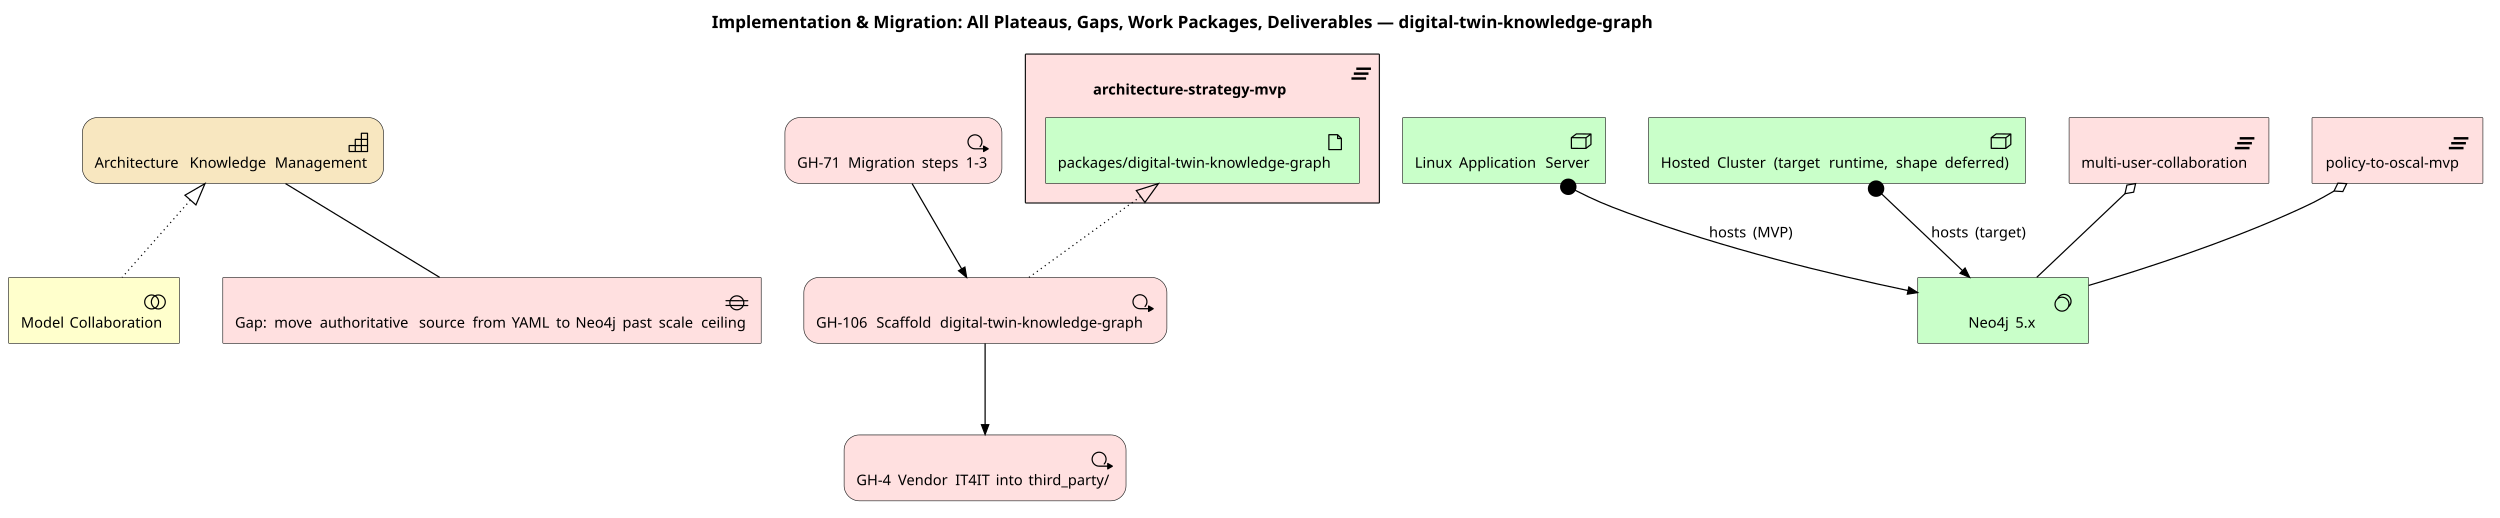
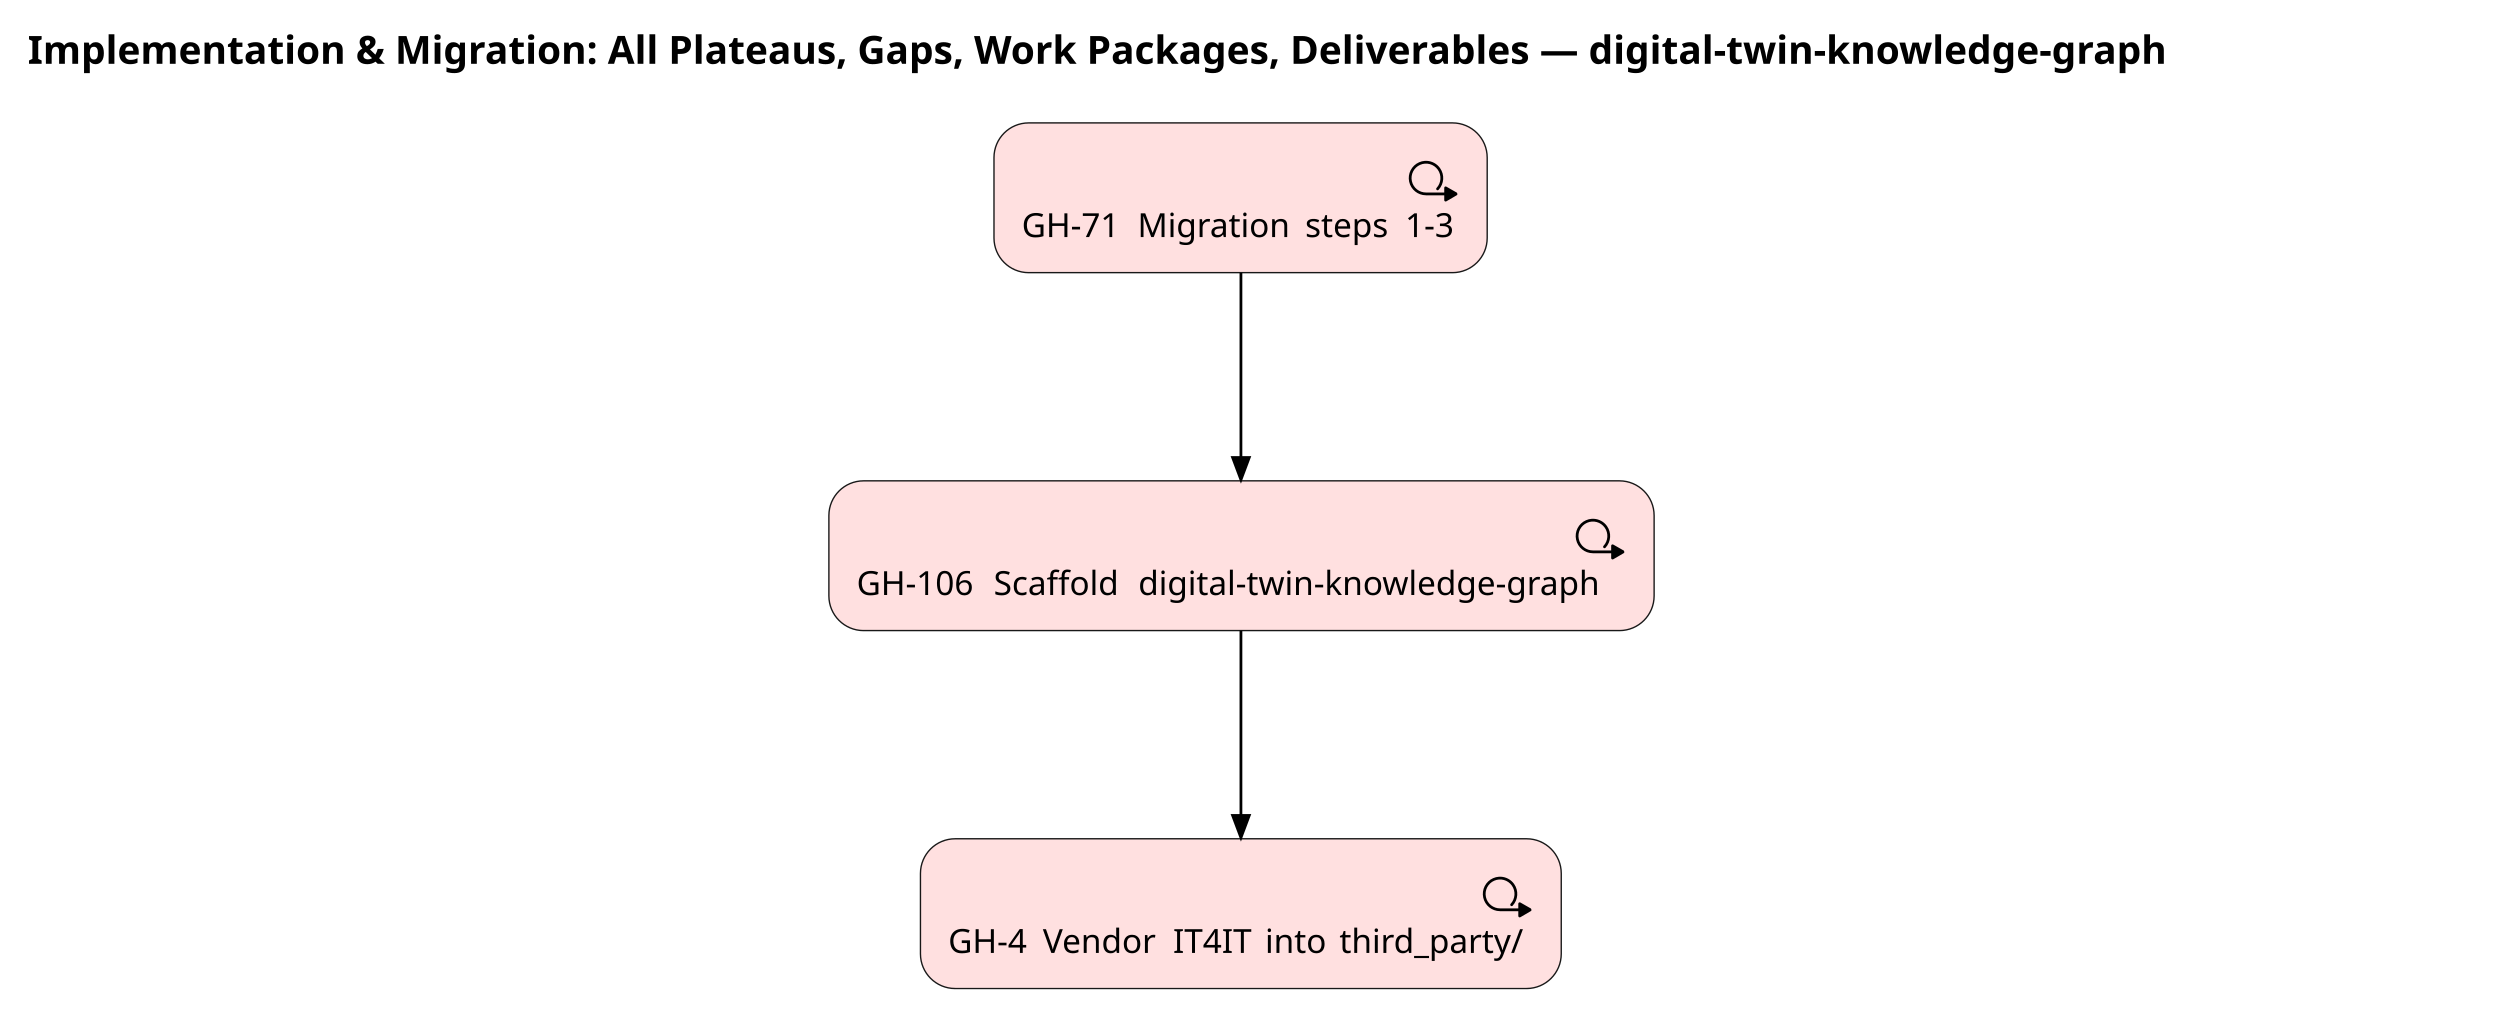
- <svg xmlns="http://www.w3.org/2000/svg" version="1.1" data-diagram-type="DESCRIPTION" style="width:2048px;height:424px;background:#FFFFFF;" width="2048px" height="424px" viewBox="0 0 2048 424" zoomAndPan="magnify" preserveAspectRatio="none" contentStyleType="text/css">
+ <svg xmlns="http://www.w3.org/2000/svg" version="1.1" data-diagram-type="DESCRIPTION" style="width:901px;height:370px;background:#FFFFFF;" width="901px" height="370px" viewBox="0 0 901 370" zoomAndPan="magnify" preserveAspectRatio="none" contentStyleType="text/css">
  <defs />
  <g font-family="sans-serif" lengthAdjust="spacing">
    <g class="title" data-source-line="3">
-       <text x="583.062" y="22.995" fill="#000" font-size="14" textLength="874.877" font-weight="700">Implementation &amp; Migration: All Plateaus, Gaps, Work Packages, Deliverables — digital-twin-knowledge-graph</text>
+       <text x="10" y="22.995" fill="#000" font-size="14" textLength="874.877" font-weight="700">Implementation &amp; Migration: All Plateaus, Gaps, Work Packages, Deliverables — digital-twin-knowledge-graph</text>
    </g>
-     <g class="cluster" data-qualified-name="e_id726fa9a2d0835f" id="ent0010" data-source-line="320">
-       <rect x="840" y="44.297" width="290" height="122" fill="#FFE0E0" style="stroke:#181818;stroke-width:1;" rx="0.5" ry="0.5" />
-       <path d="M1111.073,55.297 L1111.073,57.297 L1123.092,57.297 L1123.092,55.297 M1109.038,59.318 L1109.038,61.318 L1121.058,61.318 L1121.058,59.318 M1107.096,63.318 L1107.096,65.319 L1119.117,65.319 L1119.117,63.318" fill="#000" />
-       <text x="895.416" y="77.436" fill="#000" font-size="12" textLength="179.168" font-weight="700" font-family="Verdana">architecture-strategy-mvp</text>
+     <g class="entity" data-qualified-name="e_idf0b1b54884f45d" id="ent0001" data-source-line="311">
+       <rect x="358.232" y="44.297" width="177.752" height="53.969" fill="#FFE0E0" style="stroke:#181818;stroke-width:0.5;" rx="12.5" ry="12.5" />
+       <path d="M514.291,57.977 C514.03,57.961 513.766,57.962 513.503,57.98 C512.8,58.028 512.097,58.197 511.423,58.494 C508.728,59.681 507.237,62.606 507.858,65.485 C508.472,68.329 510.984,70.364 513.885,70.384 A0.5,0.5 0 0 0 513.927,70.386 L520.505,70.386 L520.505,72.13 A0.5,0.5 0 0 0 521.259,72.56 L525.095,70.318 A0.5,0.5 0 0 0 525.157,70.166 A0.5,0.5 0 0 0 525.276,70.133 A0.5,0.5 0 0 0 525.233,69.978 A0.5,0.5 0 0 0 525.132,69.607 A0.5,0.5 0 0 0 525.089,69.451 L521.253,67.263 A0.5,0.5 0 0 0 520.505,67.697 L520.505,69.386 L514.03,69.386 A0.5,0.5 0 0 0 513.98,69.384 C511.503,69.409 509.357,67.696 508.835,65.275 C508.312,62.854 509.561,60.407 511.827,59.408 C514.093,58.409 516.741,59.141 518.175,61.16 C519.609,63.179 519.427,65.919 517.737,67.73 A0.5,0.5 0 0 0 517.761,68.437 A0.5,0.5 0 0 0 518.468,68.412 C520.477,66.258 520.697,62.981 518.991,60.58 C517.872,59.004 516.123,58.086 514.291,57.977" fill="#000" />
+       <text x="368.232" y="85.436" fill="#000" font-size="12" textLength="37.922" font-family="Verdana">GH-71</text>
+       <text x="406.154" y="85.436" fill="#000" font-size="12" font-family="Verdana"> </text>
+       <text x="409.969" y="85.436" fill="#000" font-size="12" textLength="56.578" font-family="Verdana">Migration</text>
+       <text x="466.547" y="85.436" fill="#000" font-size="12" font-family="Verdana"> </text>
+       <text x="470.361" y="85.436" fill="#000" font-size="12" textLength="32.209" font-family="Verdana">steps</text>
+       <text x="502.57" y="85.436" fill="#000" font-size="12" font-family="Verdana"> </text>
+       <text x="506.385" y="85.436" fill="#000" font-size="12" textLength="19.6" font-family="Verdana">1-3</text>
    </g>
-     <g class="entity" data-qualified-name="e_id726fa9a2d0835f.e_id69891242354858" id="ent0011" data-source-line="247">
-       <rect x="856.5" y="96.297" width="257.082" height="53.969" fill="#C9FFC9" style="stroke:#181818;stroke-width:0.5;" rx="0.5" ry="0.5" />
-       <path d="M1088.612,109.847 A0.5,0.5 0 0 0 1088.112,110.347 L1088.112,122.556 A0.5,0.5 0 0 0 1088.612,123.056 L1098.86,123.056 A0.5,0.5 0 0 0 1099.36,122.556 L1099.36,113.429 A0.5,0.5 0 0 0 1099.213,113.076 L1096.134,109.994 A0.5,0.5 0 0 0 1096.006,109.968 A0.5,0.5 0 0 0 1095.713,109.847 M1089.112,110.847 L1095.28,110.847 L1095.28,113.496 A0.5,0.5 0 0 0 1095.78,113.995 L1098.36,113.995 L1098.36,122.056 L1089.112,122.056 M1096.28,111.62 L1097.653,112.996 L1096.28,112.996" fill="#000" />
-       <text x="866.5" y="137.436" fill="#000" font-size="12" textLength="237.082" font-family="Verdana">packages/digital-twin-knowledge-graph</text>
+     <g class="entity" data-qualified-name="e_id07f2b195f01056" id="ent0002" data-source-line="311">
+       <rect x="298.732" y="173.297" width="297.412" height="53.969" fill="#FFE0E0" style="stroke:#181818;stroke-width:0.5;" rx="12.5" ry="12.5" />
+       <path d="M574.452,186.977 C574.19,186.961 573.926,186.962 573.663,186.98 C572.96,187.028 572.257,187.197 571.583,187.494 C568.888,188.681 567.397,191.606 568.018,194.485 C568.632,197.329 571.145,199.364 574.045,199.384 A0.5,0.5 0 0 0 574.087,199.386 L580.665,199.386 L580.665,201.13 A0.5,0.5 0 0 0 581.419,201.56 L585.255,199.318 A0.5,0.5 0 0 0 585.318,199.166 A0.5,0.5 0 0 0 585.436,199.133 A0.5,0.5 0 0 0 585.393,198.978 A0.5,0.5 0 0 0 585.292,198.607 A0.5,0.5 0 0 0 585.249,198.451 L581.413,196.263 A0.5,0.5 0 0 0 580.665,196.697 L580.665,198.386 L574.19,198.386 A0.5,0.5 0 0 0 574.14,198.384 C571.664,198.409 569.518,196.696 568.995,194.275 C568.472,191.854 569.721,189.407 571.987,188.408 C574.253,187.409 576.901,188.141 578.335,190.16 C579.769,192.179 579.587,194.919 577.897,196.73 A0.5,0.5 0 0 0 577.921,197.437 A0.5,0.5 0 0 0 578.628,197.412 C580.637,195.258 580.857,191.981 579.151,189.58 C578.032,188.004 576.283,187.086 574.451,186.977" fill="#000" />
+       <text x="308.732" y="214.436" fill="#000" font-size="12" textLength="45.557" font-family="Verdana">GH-106</text>
+       <text x="354.289" y="214.436" fill="#000" font-size="12" font-family="Verdana"> </text>
+       <text x="358.104" y="214.436" fill="#000" font-size="12" textLength="48.311" font-family="Verdana">Scaffold</text>
+       <text x="406.414" y="214.436" fill="#000" font-size="12" font-family="Verdana"> </text>
+       <text x="410.229" y="214.436" fill="#000" font-size="12" textLength="175.916" font-family="Verdana">digital-twin-knowledge-graph</text>
    </g>
-     <g class="entity" data-qualified-name="e_id18ec07397a9d5f" id="ent0001" data-source-line="92">
-       <rect x="67.5" y="96.297" width="246.635" height="53.969" fill="#F8E7C0" style="stroke:#181818;stroke-width:0.5;" rx="12.5" ry="12.5" />
-       <path d="M296.052,108.661 A0.5,0.5 0 0 0 295.548,109.161 L295.548,113.686 L291.046,113.665 A0.5,0.5 0 0 0 290.544,114.165 L290.544,118.718 L286.017,118.718 A0.5,0.5 0 0 0 285.516,119.221 L285.563,124.157 A0.5,0.5 0 0 0 286.064,124.651 L301.078,124.651 A0.5,0.5 0 0 0 301.578,124.151 L301.554,109.184 A0.5,0.5 0 0 0 301.056,108.684 M296.548,109.663 L300.554,109.683 L300.56,113.71 L296.548,113.69 M291.544,114.667 L295.548,114.686 L295.548,118.718 L291.544,118.718 M296.548,114.69 L300.554,114.71 L300.554,118.718 L296.548,118.718 M286.521,119.718 L290.544,119.718 L290.544,123.651 L286.56,123.651 M291.544,119.718 L295.548,119.718 L295.548,123.627 L291.544,123.627 M296.548,119.718 L300.57,119.718 L300.577,123.651 L296.548,123.651" fill="#000" />
-       <text x="77.5" y="137.436" fill="#000" font-size="12" textLength="73.992" font-family="Verdana">Architecture</text>
-       <text x="151.492" y="137.436" fill="#000" font-size="12" font-family="Verdana"> </text>
-       <text x="155.307" y="137.436" fill="#000" font-size="12" textLength="65.965" font-family="Verdana">Knowledge</text>
-       <text x="221.271" y="137.436" fill="#000" font-size="12" font-family="Verdana"> </text>
-       <text x="225.086" y="137.436" fill="#000" font-size="12" textLength="79.049" font-family="Verdana">Management</text>
+     <g class="entity" data-qualified-name="e_idf3a2f1b37db655" id="ent0003" data-source-line="311">
+       <rect x="331.732" y="302.297" width="230.943" height="53.969" fill="#FFE0E0" style="stroke:#181818;stroke-width:0.5;" rx="12.5" ry="12.5" />
+       <path d="M540.983,315.977 C540.721,315.961 540.458,315.962 540.194,315.98 C539.492,316.028 538.788,316.197 538.114,316.494 C535.419,317.681 533.928,320.606 534.55,323.485 C535.164,326.329 537.676,328.364 540.576,328.384 A0.5,0.5 0 0 0 540.618,328.386 L547.196,328.386 L547.196,330.13 A0.5,0.5 0 0 0 547.95,330.56 L551.786,328.318 A0.5,0.5 0 0 0 551.849,328.166 A0.5,0.5 0 0 0 551.968,328.133 A0.5,0.5 0 0 0 551.925,327.978 A0.5,0.5 0 0 0 551.823,327.607 A0.5,0.5 0 0 0 551.78,327.451 L547.944,325.263 A0.5,0.5 0 0 0 547.196,325.697 L547.196,327.386 L540.721,327.386 A0.5,0.5 0 0 0 540.671,327.384 C538.195,327.409 536.049,325.696 535.526,323.275 C535.004,320.854 536.252,318.407 538.518,317.408 C540.784,316.409 543.432,317.141 544.866,319.16 C546.3,321.179 546.118,323.919 544.429,325.73 A0.5,0.5 0 0 0 544.452,326.437 A0.5,0.5 0 0 0 545.159,326.412 C547.168,324.258 547.388,320.981 545.683,318.58 C544.564,317.004 542.814,316.086 540.983,315.977" fill="#000" />
+       <text x="341.732" y="343.436" fill="#000" font-size="12" textLength="30.287" font-family="Verdana">GH-4</text>
+       <text x="372.02" y="343.436" fill="#000" font-size="12" font-family="Verdana"> </text>
+       <text x="375.834" y="343.436" fill="#000" font-size="12" textLength="43.09" font-family="Verdana">Vendor</text>
+       <text x="418.924" y="343.436" fill="#000" font-size="12" font-family="Verdana"> </text>
+       <text x="422.738" y="343.436" fill="#000" font-size="12" textLength="29.373" font-family="Verdana">IT4IT</text>
+       <text x="452.111" y="343.436" fill="#000" font-size="12" font-family="Verdana"> </text>
+       <text x="455.926" y="343.436" fill="#000" font-size="12" textLength="22.986" font-family="Verdana">into</text>
+       <text x="478.912" y="343.436" fill="#000" font-size="12" font-family="Verdana"> </text>
+       <text x="482.727" y="343.436" fill="#000" font-size="12" textLength="69.949" font-family="Verdana">third_party/</text>
    </g>
-     <g class="entity" data-qualified-name="e_id2aa180bf48e258" id="ent0002" data-source-line="121">
-       <rect x="7" y="227.297" width="140" height="53.969" fill="#FFC" style="stroke:#181818;stroke-width:0.5;" rx="0.5" ry="0.5" />
-       <path d="M124.191,241.157 A0.5,0.5 0 0 0 124.17,241.167 A0.5,0.5 0 0 0 124.15,241.159 C120.731,241.206 117.985,244.023 118.025,247.442 C118.066,250.862 120.879,253.612 124.298,253.577 C125.254,253.567 126.158,253.341 126.964,252.945 C127.807,253.359 128.755,253.588 129.756,253.577 C133.175,253.542 135.93,250.735 135.9,247.315 C135.871,243.896 133.068,241.134 129.648,241.157 A0.5,0.5 0 0 0 129.635,241.171 A0.5,0.5 0 0 0 129.607,241.159 C128.659,241.172 127.763,241.398 126.963,241.791 C126.127,241.379 125.185,241.15 124.191,241.157 M129.633,242.148 A0.5,0.5 0 0 0 129.656,242.158 C132.536,242.138 134.876,244.444 134.9,247.324 C134.925,250.203 132.624,252.548 129.744,252.578 C129.135,252.584 128.549,252.486 128.004,252.3 C129.5,251.153 130.46,249.342 130.443,247.315 C130.426,245.328 129.472,243.563 128.004,242.437 C128.511,242.264 129.055,242.167 129.621,242.16 A0.5,0.5 0 0 0 129.632,242.148 M124.183,242.152 A0.5,0.5 0 0 0 124.199,242.158 C124.803,242.154 125.384,242.252 125.924,242.436 C124.42,243.587 123.458,245.408 123.482,247.442 C123.506,249.423 124.459,251.179 125.922,252.299 C125.409,252.474 124.86,252.572 124.287,252.578 C121.407,252.607 119.06,250.31 119.025,247.431 C118.991,244.551 121.285,242.199 124.164,242.16 A0.5,0.5 0 0 0 124.183,242.152 M126.964,242.926 C128.44,243.834 129.427,245.459 129.443,247.324 C129.459,249.221 128.465,250.886 126.962,251.81 C125.491,250.906 124.505,249.29 124.482,247.431 C124.46,245.527 125.455,243.853 126.964,242.926" fill="#000" />
-       <text x="17.091" y="268.436" fill="#000" font-size="12" textLength="36.029" font-family="Verdana">Model</text>
-       <text x="53.12" y="268.436" fill="#000" font-size="12" font-family="Verdana"> </text>
-       <text x="56.935" y="268.436" fill="#000" font-size="12" textLength="79.975" font-family="Verdana">Collaboration</text>
+     <g class="link" data-entity-1="ent0001" data-entity-2="ent0002" id="lnk4" data-source-line="349" data-link-type="dependency">
+       <path d="M447.232,98.307 C447.232,120.077 447.232,143.007 447.232,164.887" style="stroke:#000;stroke-width:1;" fill="none" id="e_idf0b1b54884f45d-to-e_id07f2b195f01056" />
+       <polygon points="447.232,172.887,450.232,164.887,444.232,164.887,447.232,172.887" fill="#000" style="stroke:#000;stroke-width:1;stroke-linejoin:miter;stroke-miterlimit:10;" />
+       <text x="448.232" y="140.436" fill="#000" font-size="12" font-family="Verdana"> </text>
    </g>
-     <g class="entity" data-qualified-name="e_idf0b1b54884f45d" id="ent0003" data-source-line="311">
-       <rect x="643" y="96.297" width="177.752" height="53.969" fill="#FFE0E0" style="stroke:#181818;stroke-width:0.5;" rx="12.5" ry="12.5" />
-       <path d="M799.059,109.977 C798.797,109.961 798.534,109.962 798.27,109.98 C797.568,110.028 796.864,110.197 796.19,110.494 C793.495,111.681 792.004,114.606 792.626,117.485 C793.24,120.329 795.752,122.364 798.652,122.384 A0.5,0.5 0 0 0 798.694,122.386 L805.273,122.386 L805.273,124.13 A0.5,0.5 0 0 0 806.026,124.56 L809.862,122.318 A0.5,0.5 0 0 0 809.925,122.166 A0.5,0.5 0 0 0 810.044,122.133 A0.5,0.5 0 0 0 810.001,121.978 A0.5,0.5 0 0 0 809.9,121.607 A0.5,0.5 0 0 0 809.856,121.451 L806.02,119.263 A0.5,0.5 0 0 0 805.273,119.697 L805.273,121.386 L798.797,121.386 A0.5,0.5 0 0 0 798.747,121.384 C796.271,121.409 794.125,119.696 793.602,117.275 C793.08,114.854 794.328,112.407 796.595,111.408 C798.861,110.409 801.508,111.141 802.942,113.16 C804.376,115.179 804.194,117.919 802.505,119.73 A0.5,0.5 0 0 0 802.528,120.437 A0.5,0.5 0 0 0 803.235,120.412 C805.245,118.258 805.464,114.981 803.759,112.58 C802.64,111.004 800.891,110.086 799.059,109.977" fill="#000" />
-       <text x="653" y="137.436" fill="#000" font-size="12" textLength="37.922" font-family="Verdana">GH-71</text>
-       <text x="690.922" y="137.436" fill="#000" font-size="12" font-family="Verdana"> </text>
-       <text x="694.736" y="137.436" fill="#000" font-size="12" textLength="56.578" font-family="Verdana">Migration</text>
-       <text x="751.314" y="137.436" fill="#000" font-size="12" font-family="Verdana"> </text>
-       <text x="755.129" y="137.436" fill="#000" font-size="12" textLength="32.209" font-family="Verdana">steps</text>
-       <text x="787.338" y="137.436" fill="#000" font-size="12" font-family="Verdana"> </text>
-       <text x="791.152" y="137.436" fill="#000" font-size="12" textLength="19.6" font-family="Verdana">1-3</text>
-     </g>
-     <g class="entity" data-qualified-name="e_id07f2b195f01056" id="ent0004" data-source-line="311">
-       <rect x="658.5" y="227.297" width="297.412" height="53.969" fill="#FFE0E0" style="stroke:#181818;stroke-width:0.5;" rx="12.5" ry="12.5" />
-       <path d="M934.219,240.977 C933.957,240.961 933.694,240.962 933.431,240.98 C932.728,241.028 932.024,241.197 931.351,241.494 C928.655,242.681 927.164,245.606 927.786,248.485 C928.4,251.329 930.912,253.364 933.812,253.384 A0.5,0.5 0 0 0 933.854,253.386 L940.433,253.386 L940.433,255.13 A0.5,0.5 0 0 0 941.187,255.56 L945.023,253.318 A0.5,0.5 0 0 0 945.085,253.166 A0.5,0.5 0 0 0 945.204,253.133 A0.5,0.5 0 0 0 945.161,252.978 A0.5,0.5 0 0 0 945.06,252.607 A0.5,0.5 0 0 0 945.016,252.451 L941.18,250.263 A0.5,0.5 0 0 0 940.433,250.697 L940.433,252.386 L933.958,252.386 A0.5,0.5 0 0 0 933.907,252.384 C931.431,252.409 929.285,250.696 928.763,248.275 C928.24,245.854 929.488,243.407 931.755,242.408 C934.021,241.409 936.669,242.141 938.103,244.16 C939.537,246.179 939.354,248.919 937.665,250.73 A0.5,0.5 0 0 0 937.689,251.437 A0.5,0.5 0 0 0 938.396,251.412 C940.405,249.258 940.624,245.981 938.919,243.58 C937.8,242.004 936.051,241.086 934.219,240.977" fill="#000" />
-       <text x="668.5" y="268.436" fill="#000" font-size="12" textLength="45.557" font-family="Verdana">GH-106</text>
-       <text x="714.057" y="268.436" fill="#000" font-size="12" font-family="Verdana"> </text>
-       <text x="717.871" y="268.436" fill="#000" font-size="12" textLength="48.311" font-family="Verdana">Scaffold</text>
-       <text x="766.182" y="268.436" fill="#000" font-size="12" font-family="Verdana"> </text>
-       <text x="769.996" y="268.436" fill="#000" font-size="12" textLength="175.916" font-family="Verdana">digital-twin-knowledge-graph</text>
-     </g>
-     <g class="entity" data-qualified-name="e_idf3a2f1b37db655" id="ent0005" data-source-line="311">
-       <rect x="691.5" y="356.297" width="230.943" height="53.969" fill="#FFE0E0" style="stroke:#181818;stroke-width:0.5;" rx="12.5" ry="12.5" />
-       <path d="M900.75,369.977 C900.489,369.961 900.225,369.962 899.962,369.98 C899.259,370.028 898.556,370.197 897.882,370.494 C895.187,371.681 893.696,374.606 894.317,377.485 C894.931,380.329 897.443,382.364 900.344,382.384 A0.5,0.5 0 0 0 900.386,382.386 L906.964,382.386 L906.964,384.13 A0.5,0.5 0 0 0 907.718,384.56 L911.554,382.318 A0.5,0.5 0 0 0 911.616,382.166 A0.5,0.5 0 0 0 911.735,382.133 A0.5,0.5 0 0 0 911.692,381.978 A0.5,0.5 0 0 0 911.591,381.607 A0.5,0.5 0 0 0 911.548,381.451 L907.712,379.263 A0.5,0.5 0 0 0 906.964,379.697 L906.964,381.386 L900.489,381.386 A0.5,0.5 0 0 0 900.439,381.384 C897.962,381.409 895.816,379.696 895.294,377.275 C894.771,374.854 896.02,372.407 898.286,371.408 C900.552,370.409 903.2,371.141 904.634,373.16 C906.068,375.179 905.886,377.919 904.196,379.73 A0.5,0.5 0 0 0 904.22,380.437 A0.5,0.5 0 0 0 904.927,380.412 C906.936,378.258 907.156,374.981 905.45,372.58 C904.331,371.004 902.582,370.086 900.75,369.977" fill="#000" />
-       <text x="701.5" y="397.436" fill="#000" font-size="12" textLength="30.287" font-family="Verdana">GH-4</text>
-       <text x="731.787" y="397.436" fill="#000" font-size="12" font-family="Verdana"> </text>
-       <text x="735.602" y="397.436" fill="#000" font-size="12" textLength="43.09" font-family="Verdana">Vendor</text>
-       <text x="778.691" y="397.436" fill="#000" font-size="12" font-family="Verdana"> </text>
-       <text x="782.506" y="397.436" fill="#000" font-size="12" textLength="29.373" font-family="Verdana">IT4IT</text>
-       <text x="811.879" y="397.436" fill="#000" font-size="12" font-family="Verdana"> </text>
-       <text x="815.693" y="397.436" fill="#000" font-size="12" textLength="22.986" font-family="Verdana">into</text>
-       <text x="838.68" y="397.436" fill="#000" font-size="12" font-family="Verdana"> </text>
-       <text x="842.494" y="397.436" fill="#000" font-size="12" textLength="69.949" font-family="Verdana">third_party/</text>
-     </g>
-     <g class="entity" data-qualified-name="e_id87c8b07cea4751" id="ent0006" data-source-line="203">
-       <rect x="1149" y="96.297" width="166.361" height="53.969" fill="#C9FFC9" style="stroke:#181818;stroke-width:0.5;" rx="0.5" ry="0.5" />
-       <path d="M1291.384,109.197 A0.5,0.5 0 0 0 1291.08,109.296 L1286.979,112.371 L1286.964,112.382 L1286.965,112.383 A0.5,0.5 0 0 0 1286.763,112.785 L1286.81,121.533 A0.5,0.5 0 0 0 1287.309,122.029 L1299.236,122.076 A0.5,0.5 0 0 0 1299.672,121.824 L1303.615,118.744 A0.5,0.5 0 0 0 1303.806,118.349 L1303.806,109.789 A0.5,0.5 0 0 0 1303.31,109.288 M1291.545,110.197 L1301.819,110.277 L1299.074,112.329 L1288.757,112.288 M1302.807,110.788 L1302.807,118.105 L1299.738,120.504 L1299.738,113.079 M1287.766,113.284 L1298.738,113.328 L1298.738,121.074 L1287.808,121.031" fill="#000" />
-       <text x="1159" y="137.436" fill="#000" font-size="12" textLength="32.332" font-family="Verdana">Linux</text>
-       <text x="1191.332" y="137.436" fill="#000" font-size="12" font-family="Verdana"> </text>
-       <text x="1195.146" y="137.436" fill="#000" font-size="12" textLength="67.049" font-family="Verdana">Application</text>
-       <text x="1262.195" y="137.436" fill="#000" font-size="12" font-family="Verdana"> </text>
-       <text x="1266.01" y="137.436" fill="#000" font-size="12" textLength="39.352" font-family="Verdana">Server</text>
-     </g>
-     <g class="entity" data-qualified-name="e_id625e631f1f715e" id="ent0007" data-source-line="210">
-       <rect x="1571" y="227.297" width="140" height="53.969" fill="#C9FFC9" style="stroke:#181818;stroke-width:0.5;" rx="0.5" ry="0.5" />
-       <path d="M1690.99,240.647 C1688.465,240.609 1686.171,242.106 1685.184,244.418 C1683.81,245.574 1682.944,247.313 1682.967,249.245 C1683.008,252.664 1685.82,255.416 1689.24,255.381 C1691.772,255.355 1693.94,253.808 1694.882,251.618 A0.5,0.5 0 0 0 1694.894,251.608 C1696.876,249.94 1697.615,247.212 1696.746,244.772 C1695.877,242.332 1693.58,240.686 1690.99,240.647 M1690.975,241.647 C1693.15,241.68 1695.073,243.058 1695.803,245.108 C1696.333,246.597 1696.152,248.209 1695.375,249.517 C1695.382,249.385 1695.386,249.252 1695.384,249.118 C1695.355,245.698 1692.552,242.938 1689.132,242.961 A0.5,0.5 0 0 0 1689.113,242.969 A0.5,0.5 0 0 0 1689.091,242.961 C1688.377,242.971 1687.692,243.102 1687.055,243.334 C1688.041,242.259 1689.456,241.624 1690.974,241.647 M1689.123,243.954 A0.5,0.5 0 0 0 1689.141,243.962 C1692.02,243.942 1694.36,246.248 1694.385,249.128 C1694.409,252.007 1692.108,254.352 1689.228,254.382 C1686.349,254.411 1684.001,252.113 1683.967,249.233 C1683.948,247.645 1684.637,246.217 1685.742,245.249 A0.5,0.5 0 0 0 1686.007,245.031 C1686.866,244.374 1687.938,243.978 1689.105,243.962 A0.5,0.5 0 0 0 1689.123,243.954" fill="#000" />
-       <text x="1612.482" y="268.436" fill="#000" font-size="12" textLength="34.67" font-family="Verdana">Neo4j</text>
-       <text x="1647.152" y="268.436" fill="#000" font-size="12" font-family="Verdana"> </text>
-       <text x="1650.967" y="268.436" fill="#000" font-size="12" textLength="18.551" font-family="Verdana">5.x</text>
-     </g>
-     <g class="entity" data-qualified-name="e_id77a3094245ca50" id="ent0008" data-source-line="203">
-       <rect x="1350.5" y="96.297" width="308.803" height="53.969" fill="#C9FFC9" style="stroke:#181818;stroke-width:0.5;" rx="0.5" ry="0.5" />
-       <path d="M1635.326,109.197 A0.5,0.5 0 0 0 1635.021,109.296 L1630.92,112.371 L1630.906,112.382 L1630.906,112.383 A0.5,0.5 0 0 0 1630.705,112.785 L1630.752,121.533 A0.5,0.5 0 0 0 1631.25,122.029 L1643.177,122.076 A0.5,0.5 0 0 0 1643.613,121.824 L1647.556,118.744 A0.5,0.5 0 0 0 1647.747,118.349 L1647.747,109.789 A0.5,0.5 0 0 0 1647.251,109.288 M1635.486,110.197 L1645.76,110.277 L1643.015,112.329 L1632.698,112.288 M1646.748,110.788 L1646.748,118.105 L1643.679,120.504 L1643.679,113.079 M1631.707,113.284 L1642.679,113.328 L1642.679,121.074 L1631.749,121.031" fill="#000" />
-       <text x="1360.5" y="137.436" fill="#000" font-size="12" textLength="42.322" font-family="Verdana">Hosted</text>
-       <text x="1402.822" y="137.436" fill="#000" font-size="12" font-family="Verdana"> </text>
-       <text x="1406.637" y="137.436" fill="#000" font-size="12" textLength="42.592" font-family="Verdana">Cluster</text>
-       <text x="1449.229" y="137.436" fill="#000" font-size="12" font-family="Verdana"> </text>
-       <text x="1453.043" y="137.436" fill="#000" font-size="12" textLength="41.379" font-family="Verdana">(target</text>
-       <text x="1494.422" y="137.436" fill="#000" font-size="12" font-family="Verdana"> </text>
-       <text x="1498.236" y="137.436" fill="#000" font-size="12" textLength="51.07" font-family="Verdana">runtime,</text>
-       <text x="1549.307" y="137.436" fill="#000" font-size="12" font-family="Verdana"> </text>
-       <text x="1553.121" y="137.436" fill="#000" font-size="12" textLength="36.211" font-family="Verdana">shape</text>
-       <text x="1589.332" y="137.436" fill="#000" font-size="12" font-family="Verdana"> </text>
-       <text x="1593.146" y="137.436" fill="#000" font-size="12" textLength="56.156" font-family="Verdana">deferred)</text>
-     </g>
-     <g class="entity" data-qualified-name="e_id1db7789502785e" id="ent0009" data-source-line="323">
-       <rect x="182.5" y="227.297" width="441.084" height="53.969" fill="#FFE0E0" style="stroke:#181818;stroke-width:0.5;" rx="0.5" ry="0.5" />
-       <path d="M603.562,241.867 A0.5,0.5 0 0 0 603.54,241.877 A0.5,0.5 0 0 0 603.521,241.869 C600.924,241.904 598.715,243.538 597.821,245.82 L594.752,245.812 A0.5,0.5 0 0 0 594.249,246.31 A0.5,0.5 0 0 0 594.75,246.812 L597.524,246.819 C597.435,247.249 597.391,247.695 597.396,248.152 C597.403,248.704 597.481,249.239 597.623,249.748 L594.752,249.74 A0.5,0.5 0 0 0 594.249,250.24 A0.5,0.5 0 0 0 594.75,250.739 L597.999,250.748 C599.01,252.86 601.179,254.312 603.669,254.287 C606.102,254.262 608.2,252.832 609.197,250.778 L612.574,250.787 A0.5,0.5 0 0 0 613.076,250.289 A0.5,0.5 0 0 0 612.576,249.787 L609.579,249.779 C609.738,249.221 609.821,248.632 609.816,248.023 C609.812,247.622 609.771,247.23 609.695,246.851 L612.574,246.859 A0.5,0.5 0 0 0 613.076,246.359 A0.5,0.5 0 0 0 612.576,245.859 L609.403,245.851 C608.501,243.508 606.216,241.849 603.562,241.867 M603.56,242.857 A0.5,0.5 0 0 0 603.57,242.867 C605.667,242.853 607.479,244.072 608.318,245.848 L598.904,245.823 C599.732,244.095 601.485,242.895 603.534,242.867 A0.5,0.5 0 0 0 603.56,242.857 M598.547,246.822 L608.671,246.848 C608.762,247.228 608.812,247.625 608.815,248.033 C608.821,248.644 608.721,249.23 608.534,249.776 L598.668,249.75 C598.498,249.244 598.402,248.702 598.395,248.138 C598.39,247.684 598.443,247.243 598.546,246.822 M599.131,250.751 L608.067,250.775 C607.164,252.266 605.533,253.268 603.658,253.287 C601.734,253.306 600.049,252.288 599.131,250.751" fill="#000" />
-       <text x="192.5" y="268.436" fill="#000" font-size="12" textLength="28.313" font-family="Verdana">Gap:</text>
-       <text x="220.813" y="268.436" fill="#000" font-size="12" font-family="Verdana"> </text>
-       <text x="224.627" y="268.436" fill="#000" font-size="12" textLength="33.516" font-family="Verdana">move</text>
-       <text x="258.143" y="268.436" fill="#000" font-size="12" font-family="Verdana"> </text>
-       <text x="261.957" y="268.436" fill="#000" font-size="12" textLength="77.461" font-family="Verdana">authoritative</text>
-       <text x="339.418" y="268.436" fill="#000" font-size="12" font-family="Verdana"> </text>
-       <text x="343.232" y="268.436" fill="#000" font-size="12" textLength="40.113" font-family="Verdana">source</text>
-       <text x="383.346" y="268.436" fill="#000" font-size="12" font-family="Verdana"> </text>
-       <text x="387.16" y="268.436" fill="#000" font-size="12" textLength="28.189" font-family="Verdana">from</text>
-       <text x="415.35" y="268.436" fill="#000" font-size="12" font-family="Verdana"> </text>
-       <text x="419.164" y="268.436" fill="#000" font-size="12" textLength="32.578" font-family="Verdana">YAML</text>
-       <text x="451.742" y="268.436" fill="#000" font-size="12" font-family="Verdana"> </text>
-       <text x="455.557" y="268.436" fill="#000" font-size="12" textLength="12.047" font-family="Verdana">to</text>
-       <text x="467.604" y="268.436" fill="#000" font-size="12" font-family="Verdana"> </text>
-       <text x="471.418" y="268.436" fill="#000" font-size="12" textLength="34.67" font-family="Verdana">Neo4j</text>
-       <text x="506.088" y="268.436" fill="#000" font-size="12" font-family="Verdana"> </text>
-       <text x="509.902" y="268.436" fill="#000" font-size="12" textLength="25.928" font-family="Verdana">past</text>
-       <text x="535.83" y="268.436" fill="#000" font-size="12" font-family="Verdana"> </text>
-       <text x="539.645" y="268.436" fill="#000" font-size="12" textLength="30.92" font-family="Verdana">scale</text>
-       <text x="570.564" y="268.436" fill="#000" font-size="12" font-family="Verdana"> </text>
-       <text x="574.379" y="268.436" fill="#000" font-size="12" textLength="39.205" font-family="Verdana">ceiling</text>
-     </g>
-     <g class="entity" data-qualified-name="e_id5024d2087dac51" id="ent0012" data-source-line="320">
-       <rect x="1695" y="96.297" width="163.695" height="53.969" fill="#FFE0E0" style="stroke:#181818;stroke-width:0.5;" rx="0.5" ry="0.5" />
-       <path d="M1834.768,112.297 L1834.768,114.297 L1846.787,114.297 L1846.787,112.297 M1832.733,116.318 L1832.733,118.318 L1844.753,118.318 L1844.753,116.318 M1830.791,120.318 L1830.791,122.319 L1842.812,122.319 L1842.812,120.318" fill="#000" />
-       <text x="1705" y="137.436" fill="#000" font-size="12" textLength="143.695" font-family="Verdana">multi-user-collaboration</text>
-     </g>
-     <g class="entity" data-qualified-name="e_idb94c55ad2a0756" id="ent0013" data-source-line="320">
-       <rect x="1894" y="96.297" width="140" height="53.969" fill="#FFE0E0" style="stroke:#181818;stroke-width:0.5;" rx="0.5" ry="0.5" />
-       <path d="M2010.073,112.297 L2010.073,114.297 L2022.092,114.297 L2022.092,112.297 M2008.038,116.318 L2008.038,118.318 L2020.058,118.318 L2020.058,116.318 M2006.096,120.318 L2006.096,122.319 L2018.117,122.319 L2018.117,120.318" fill="#000" />
-       <text x="1905.175" y="137.436" fill="#000" font-size="12" textLength="117.65" font-family="Verdana">policy-to-oscal-mvp</text>
-     </g>
-     <g class="link" data-entity-1="ent0003" data-entity-2="ent0004" id="lnk14" data-source-line="349" data-link-type="dependency">
-       <path d="M747.18,150.407 C760.19,172.787 774.818,197.941 787.828,220.311" style="stroke:#000;stroke-width:1;" fill="none" id="e_idf0b1b54884f45d-to-e_id07f2b195f01056" />
-       <polygon points="791.85,227.227,790.421,218.803,785.235,221.82,791.85,227.227" fill="#000" style="stroke:#000;stroke-width:1;stroke-linejoin:miter;stroke-miterlimit:10;" />
-       <text x="775" y="194.436" fill="#000" font-size="12" font-family="Verdana"> </text>
-     </g>
-     <g class="link" data-entity-1="ent0004" data-entity-2="ent0005" id="lnk15" data-source-line="349" data-link-type="dependency">
-       <path d="M807,281.307 C807,303.077 807,326.007 807,347.887" style="stroke:#000;stroke-width:1;" fill="none" id="e_id07f2b195f01056-to-e_idf3a2f1b37db655" />
-       <polygon points="807,355.887,810,347.887,804,347.887,807,355.887" fill="#000" style="stroke:#000;stroke-width:1;stroke-linejoin:miter;stroke-miterlimit:10;" />
-       <text x="808" y="323.436" fill="#000" font-size="12" font-family="Verdana"> </text>
-     </g>
-     <g class="link" data-entity-1="ent0011" data-entity-2="ent0004" id="lnk17" data-source-line="349" data-link-type="extension">
-       <path d="M934.405,160.97 C903.525,183.35 873.83,204.857 842.97,227.227" style="stroke:#000;stroke-width:1;stroke-dasharray:1,3;" fill="none" id="e_id69891242354858-backto-e_id07f2b195f01056" />
-       <polygon points="948.98,150.407,930.884,156.112,937.926,165.828,948.98,150.407" fill="none" style="stroke:#000;stroke-width:1;stroke-linejoin:miter;stroke-miterlimit:10;" />
-       <text x="902" y="194.436" fill="#000" font-size="12" font-family="Verdana"> </text>
-     </g>
-     <g class="link" data-entity-1="ent0006" data-entity-2="ent0007" id="lnk18" data-source-line="349" data-link-type="dependency">
-       <path d="M1290.089,155.73 C1306.709,164.17 1315.02,167.627 1333,174.297 C1412.57,203.827 1499.831,224.741 1563.101,238.041" style="stroke:#000;stroke-width:1;" fill="none" id="e_id87c8b07cea4751-e_id625e631f1f715e" />
-       <ellipse cx="1284.74" cy="153.014" rx="6" ry="6" fill="#000" style="stroke:#000;stroke-width:1.5;" />
-       <polygon points="1570.93,239.687,1563.718,235.105,1562.484,240.977,1570.93,239.687" fill="#000" style="stroke:#000;stroke-width:1;stroke-linejoin:miter;stroke-miterlimit:10;" />
-       <text x="1400" y="194.436" fill="#000" font-size="12" textLength="32.156" font-family="Verdana">hosts</text>
-       <text x="1432.156" y="194.436" fill="#000" font-size="12" font-family="Verdana"> </text>
-       <text x="1435.971" y="194.436" fill="#000" font-size="12" textLength="35.162" font-family="Verdana">(MVP)</text>
-     </g>
-     <g class="link" data-entity-1="ent0008" data-entity-2="ent0007" id="lnk19" data-source-line="349" data-link-type="dependency">
-       <path d="M1541.227,158.664 C1564.827,181.044 1584.136,199.351 1607.716,221.721" style="stroke:#000;stroke-width:1;" fill="none" id="e_id77a3094245ca50-e_id625e631f1f715e" />
-       <ellipse cx="1536.874" cy="154.535" rx="6" ry="6" fill="#000" style="stroke:#000;stroke-width:1.5;" />
-       <polygon points="1613.52,227.227,1609.781,219.544,1605.651,223.897,1613.52,227.227" fill="#000" style="stroke:#000;stroke-width:1;stroke-linejoin:miter;stroke-miterlimit:10;" />
-       <text x="1582" y="194.436" fill="#000" font-size="12" textLength="32.156" font-family="Verdana">hosts</text>
-       <text x="1614.156" y="194.436" fill="#000" font-size="12" font-family="Verdana"> </text>
-       <text x="1617.971" y="194.436" fill="#000" font-size="12" textLength="46.061" font-family="Verdana">(target)</text>
-     </g>
-     <g class="link" data-entity-1="ent0013" data-entity-2="ent0007" id="lnk20" data-source-line="349" data-link-type="aggregation">
-       <path d="M1912.043,156.507 C1897.943,164.757 1892.25,167.447 1877,174.297 C1822.81,198.647 1758.75,219.627 1711.05,233.837" style="stroke:#000;stroke-width:1;" fill="none" id="e_idb94c55ad2a0756-backto-e_id625e631f1f715e" />
-       <polygon points="1922.4,150.447,1915.201,150.025,1912.043,156.507,1919.241,156.929,1922.4,150.447" fill="none" style="stroke:#000;stroke-width:1;stroke-linejoin:miter;stroke-miterlimit:10;" />
-       <text x="1859" y="194.436" fill="#000" font-size="12" font-family="Verdana"> </text>
-     </g>
-     <g class="link" data-entity-1="ent0012" data-entity-2="ent0007" id="lnk21" data-source-line="349" data-link-type="aggregation">
-       <path d="M1740.773,158.664 C1717.173,181.044 1692.06,204.857 1668.48,227.227" style="stroke:#000;stroke-width:1;" fill="none" id="e_id5024d2087dac51-backto-e_id625e631f1f715e" />
-       <polygon points="1749.48,150.407,1742.374,151.633,1740.773,158.664,1747.879,157.438,1749.48,150.407" fill="none" style="stroke:#000;stroke-width:1;stroke-linejoin:miter;stroke-miterlimit:10;" />
-       <text x="1714" y="194.436" fill="#000" font-size="12" font-family="Verdana"> </text>
-     </g>
-     <g class="link" data-entity-1="ent0001" data-entity-2="ent0009" id="lnk22" data-source-line="349" data-link-type="association">
-       <path d="M233.9,150.407 C270.68,172.787 323.4,204.857 360.16,227.227" style="stroke:#000;stroke-width:1;" fill="none" id="e_id18ec07397a9d5f-e_id1db7789502785e" />
-       <text x="311" y="194.436" fill="#000" font-size="12" font-family="Verdana"> </text>
-     </g>
-     <g class="link" data-entity-1="ent0001" data-entity-2="ent0002" id="lnk24" data-source-line="349" data-link-type="extension">
-       <path d="M156.01,163.894 C136.23,186.274 119.8,204.857 100.04,227.227" style="stroke:#000;stroke-width:1;stroke-dasharray:1,3;" fill="none" id="e_id18ec07397a9d5f-backto-e_id2aa180bf48e258" />
-       <polygon points="167.93,150.407,151.514,159.921,160.505,167.868,167.93,150.407" fill="none" style="stroke:#000;stroke-width:1;stroke-linejoin:miter;stroke-miterlimit:10;" />
-       <text x="139" y="194.436" fill="#000" font-size="12" font-family="Verdana"> </text>
+     <g class="link" data-entity-1="ent0002" data-entity-2="ent0003" id="lnk5" data-source-line="349" data-link-type="dependency">
+       <path d="M447.232,227.307 C447.232,249.077 447.232,272.007 447.232,293.887" style="stroke:#000;stroke-width:1;" fill="none" id="e_id07f2b195f01056-to-e_idf3a2f1b37db655" />
+       <polygon points="447.232,301.887,450.232,293.887,444.232,293.887,447.232,301.887" fill="#000" style="stroke:#000;stroke-width:1;stroke-linejoin:miter;stroke-miterlimit:10;" />
+       <text x="448.232" y="269.436" fill="#000" font-size="12" font-family="Verdana"> </text>
    </g>
  </g>
</svg>
